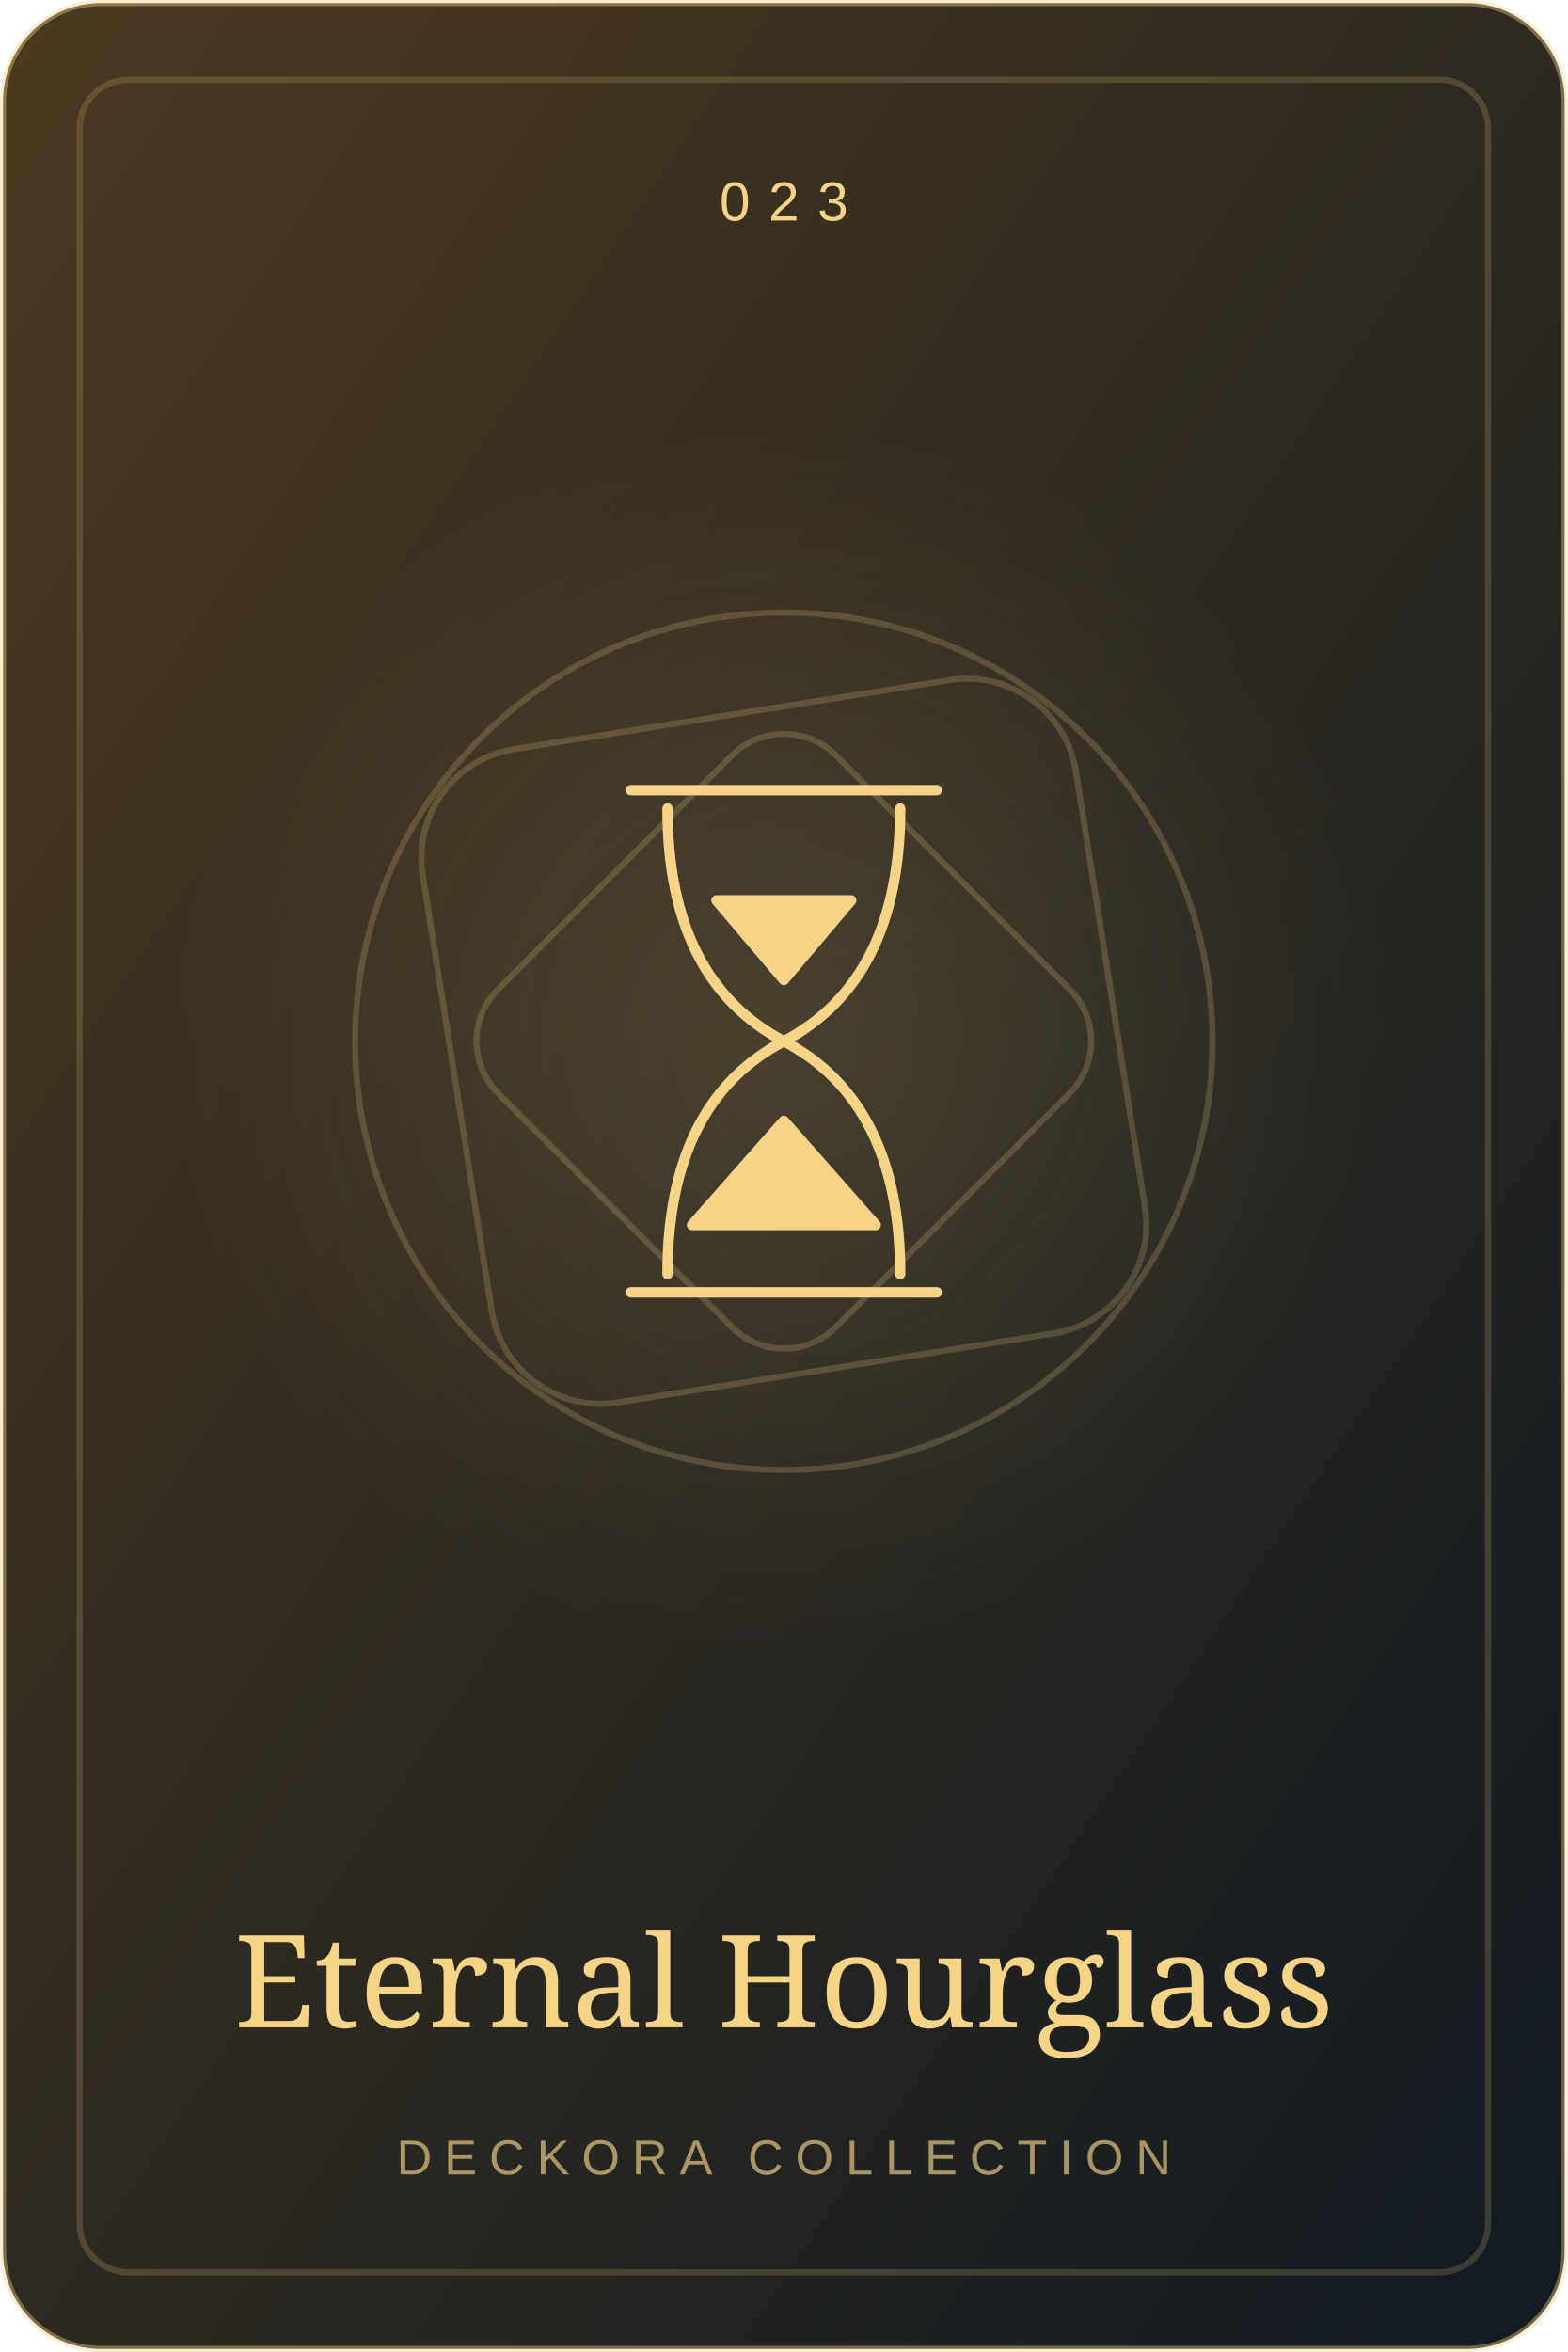
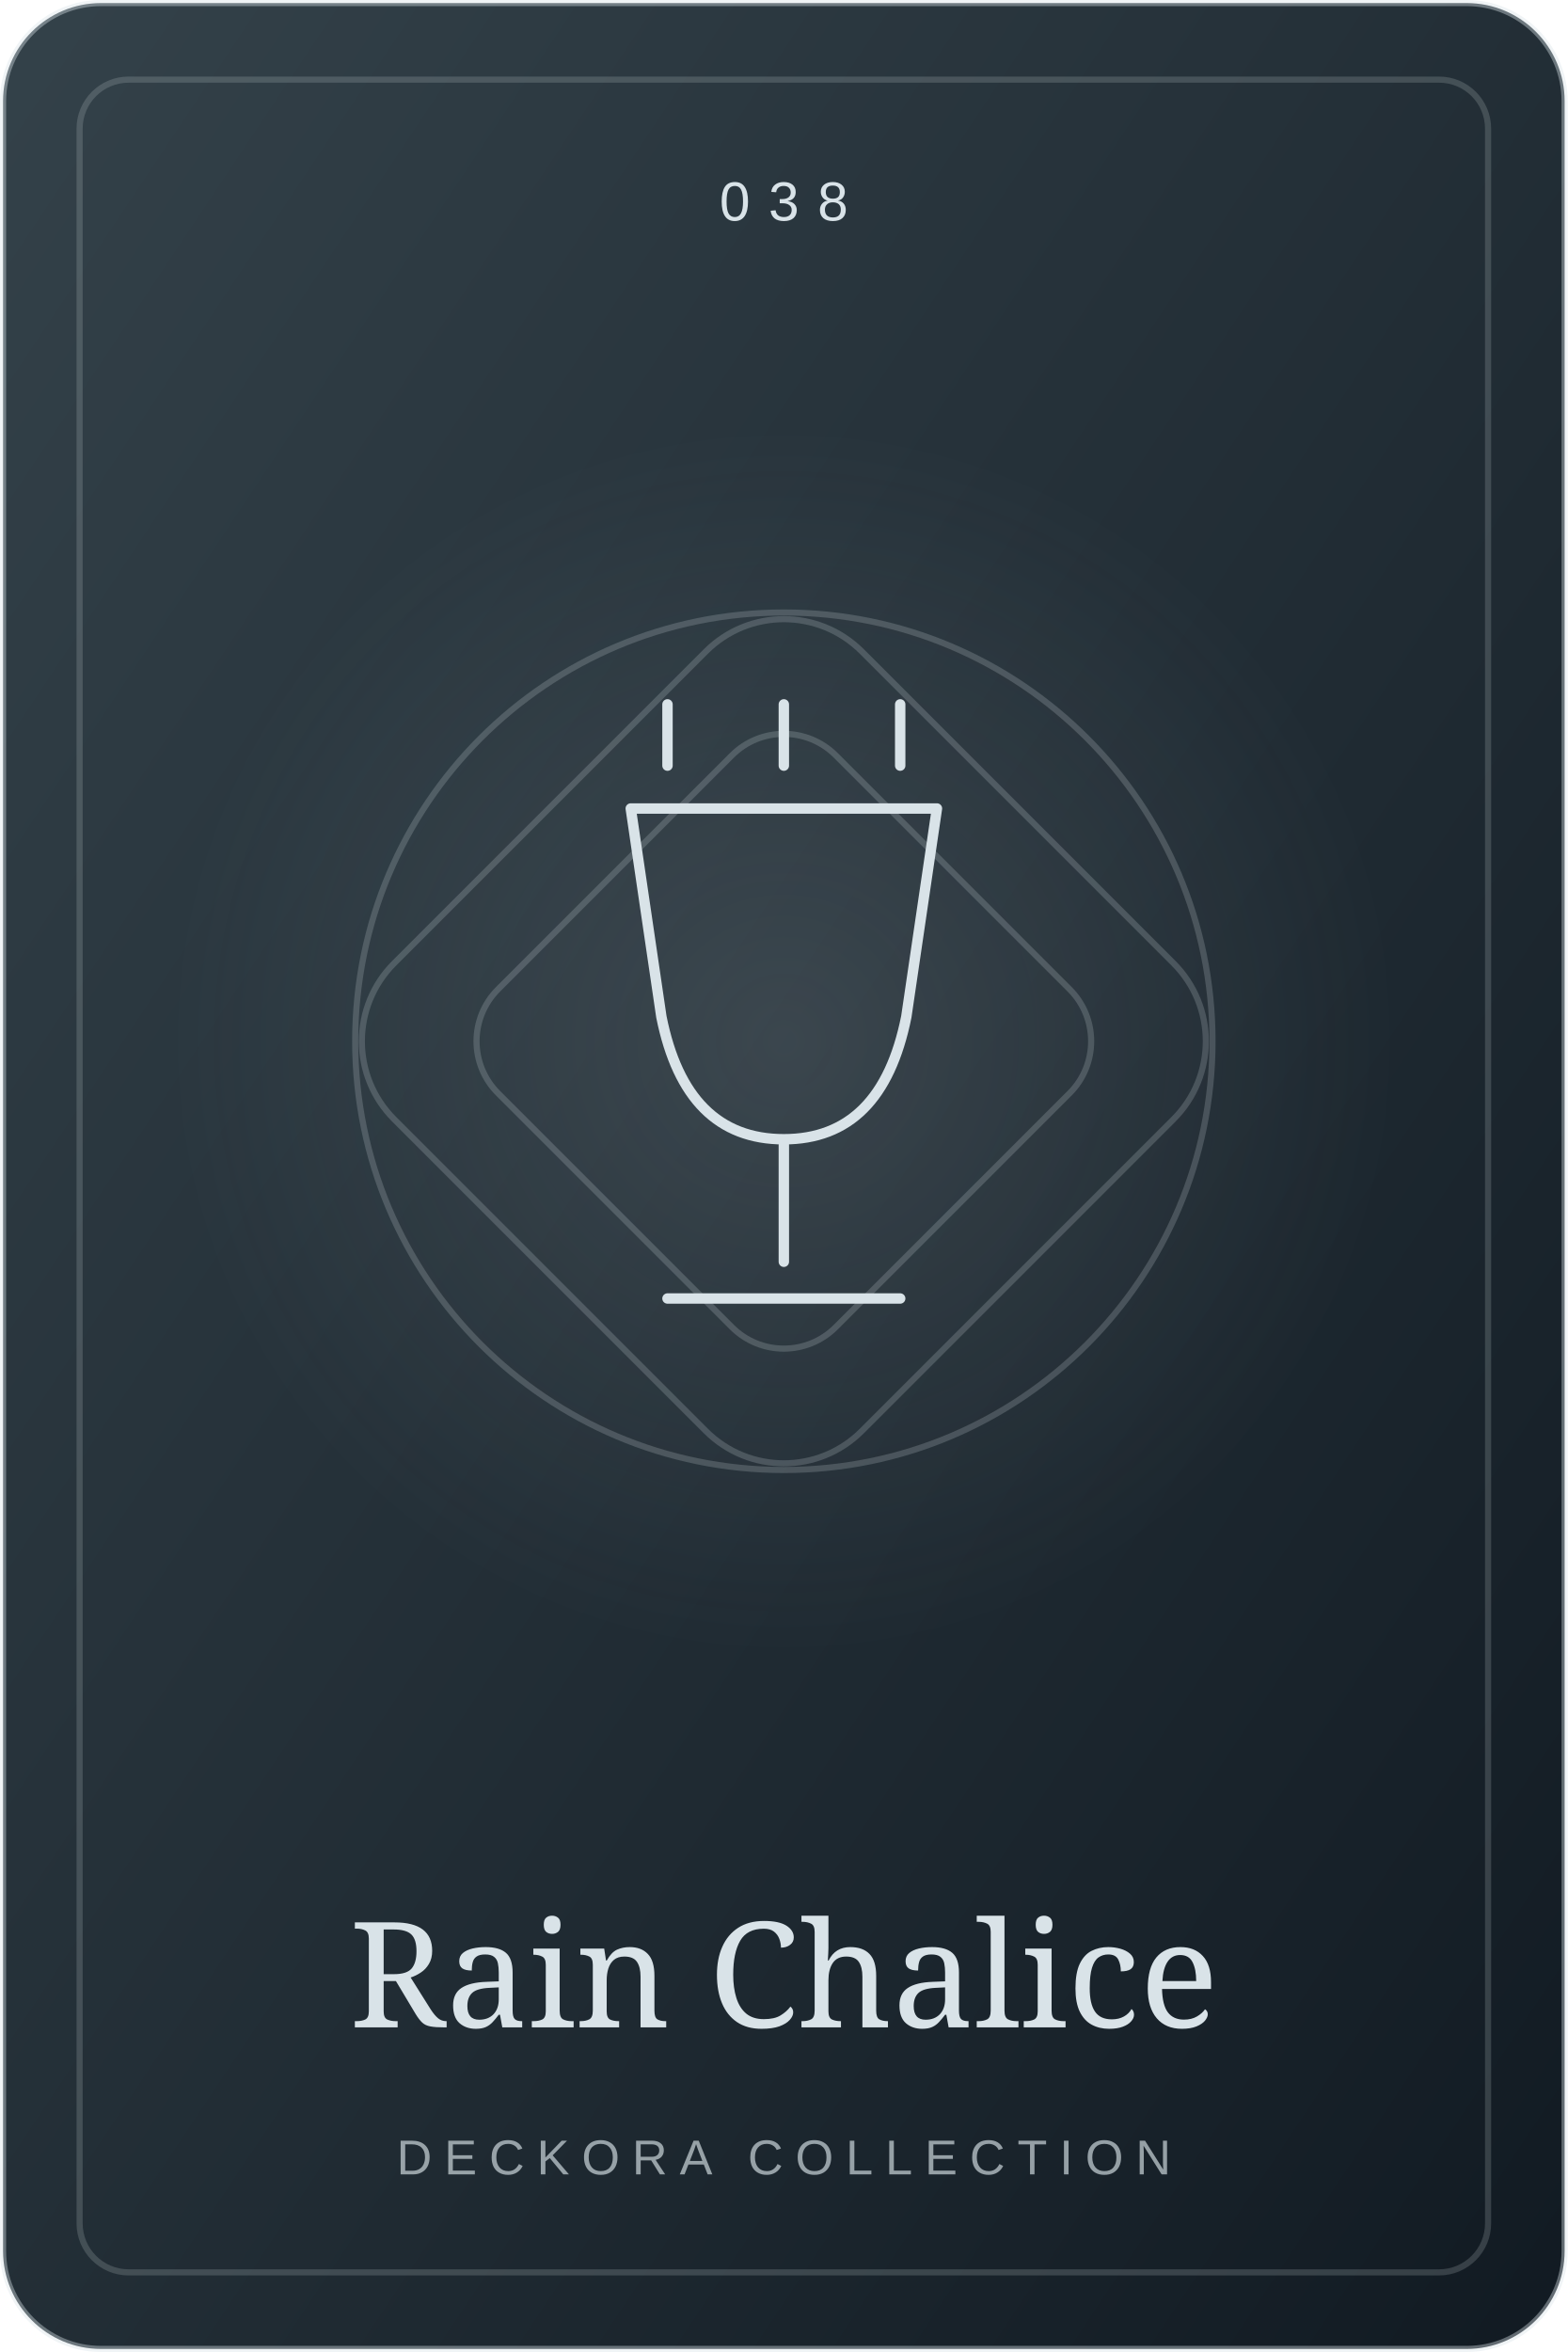
<svg xmlns="http://www.w3.org/2000/svg" width="256" height="384" viewBox="0 0 256 384">
  <defs>
    <linearGradient id="bg" x2="1" y2="1">
-       <stop stop-color="#4b3920" />
+       <stop stop-color="#34424a" />
      <stop offset="1" stop-color="#111a22" />
    </linearGradient>
    <radialGradient id="halo">
-       <stop stop-color="#f5d387" stop-opacity=".13" />
-       <stop offset="1" stop-color="#f5d387" stop-opacity="0" />
+       <stop stop-color="#d9e3e8" stop-opacity=".13" />
+       <stop offset="1" stop-color="#d9e3e8" stop-opacity="0" />
    </radialGradient>
  </defs>
-   <rect x=".5" y=".5" width="255" height="383" rx="16" fill="url(#bg)" stroke="#f5d387" stroke-opacity=".4" />
-   <rect x="13" y="13" width="230" height="358" rx="8" fill="none" stroke="#f5d387" stroke-opacity=".18" />
+   <rect x=".5" y=".5" width="255" height="383" rx="16" fill="url(#bg)" stroke="#d9e3e8" stroke-opacity=".4" />
+   <rect x="13" y="13" width="230" height="358" rx="8" fill="none" stroke="#d9e3e8" stroke-opacity=".18" />
  <circle cx="128" cy="170" r="100" fill="url(#halo)" />
-   <g fill="none" stroke="#f5d387" stroke-opacity=".2">
+   <g fill="none" stroke="#d9e3e8" stroke-opacity=".2">
    <circle cx="128" cy="170" r="70" />
-     <rect x="74" y="116" width="108" height="108" rx="18" transform="rotate(81 128 170)" />
+     <rect x="74" y="116" width="108" height="108" rx="18" transform="rotate(45 128 170)" />
    <rect x="89" y="131" width="78" height="78" rx="12" transform="rotate(45 128 170)" />
  </g>
-   <g fill="#f5d387" stroke="#f5d387" stroke-width="1.7" stroke-linecap="round" stroke-linejoin="round">
-     <path d="M103 129h50m-50 82h50m-44-79q0 28 19 38-19 10-19 38m38-76q0 28-19 38 19 10 19 38" fill="none" />
-     <path d="m117 147 11 13 11-13Zm-4 53 15-17 15 17Z" />
+   <g fill="#d9e3e8" stroke="#d9e3e8" stroke-width="1.7" stroke-linecap="round" stroke-linejoin="round">
+     <path d="M103 132h50l-5 34q-4 20-20 20t-20-20Zm25 54v20m-19 6h38m-38-87v-10m19 10v-10m19 10v-10" fill="none" />
  </g>
-   <text x="128" y="36" text-anchor="middle" fill="#f5d387" font-family="Arial,sans-serif" font-size="9" letter-spacing="3">
-     023
+   <text x="128" y="36" text-anchor="middle" fill="#d9e3e8" font-family="Arial,sans-serif" font-size="9" letter-spacing="3">
+     038
  </text>
-   <text x="128" y="331" text-anchor="middle" fill="#f5d387" font-family="Georgia,serif" font-size="21">
-     Eternal Hourglass
+   <text x="128" y="331" text-anchor="middle" fill="#d9e3e8" font-family="Georgia,serif" font-size="24">
+     Rain Chalice
  </text>
-   <text x="128" y="355" text-anchor="middle" fill="#f5d387" opacity=".65" font-family="Arial,sans-serif" font-size="8" letter-spacing="2">
+   <text x="128" y="355" text-anchor="middle" fill="#d9e3e8" opacity=".65" font-family="Arial,sans-serif" font-size="8" letter-spacing="2">
    DECKORA COLLECTION
  </text>
</svg>
